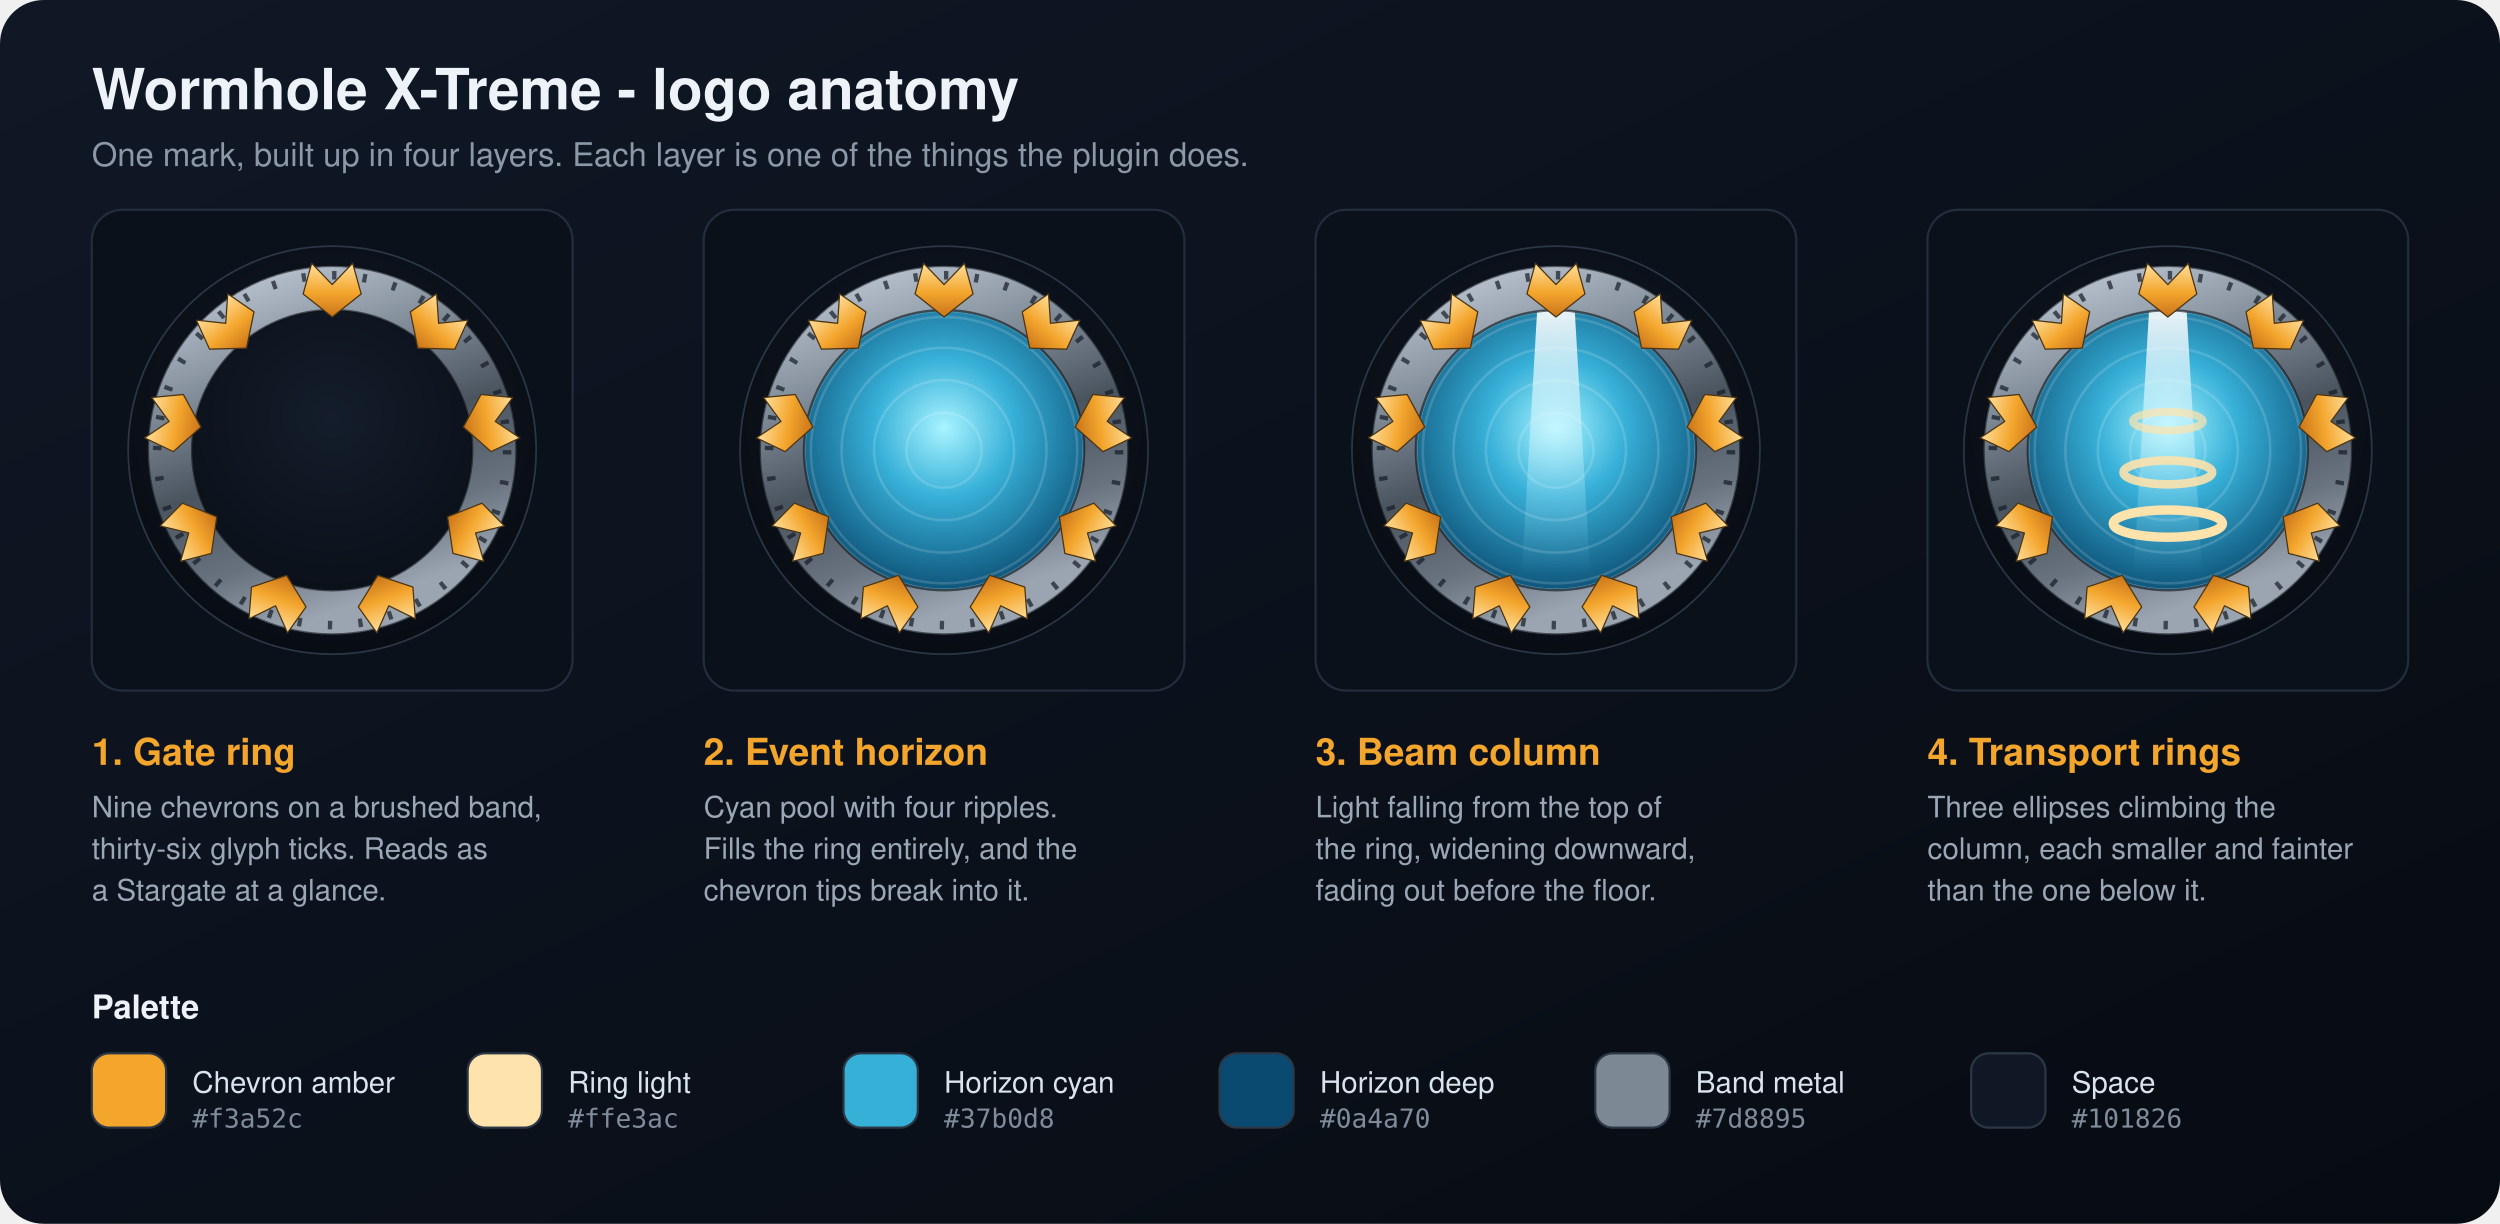
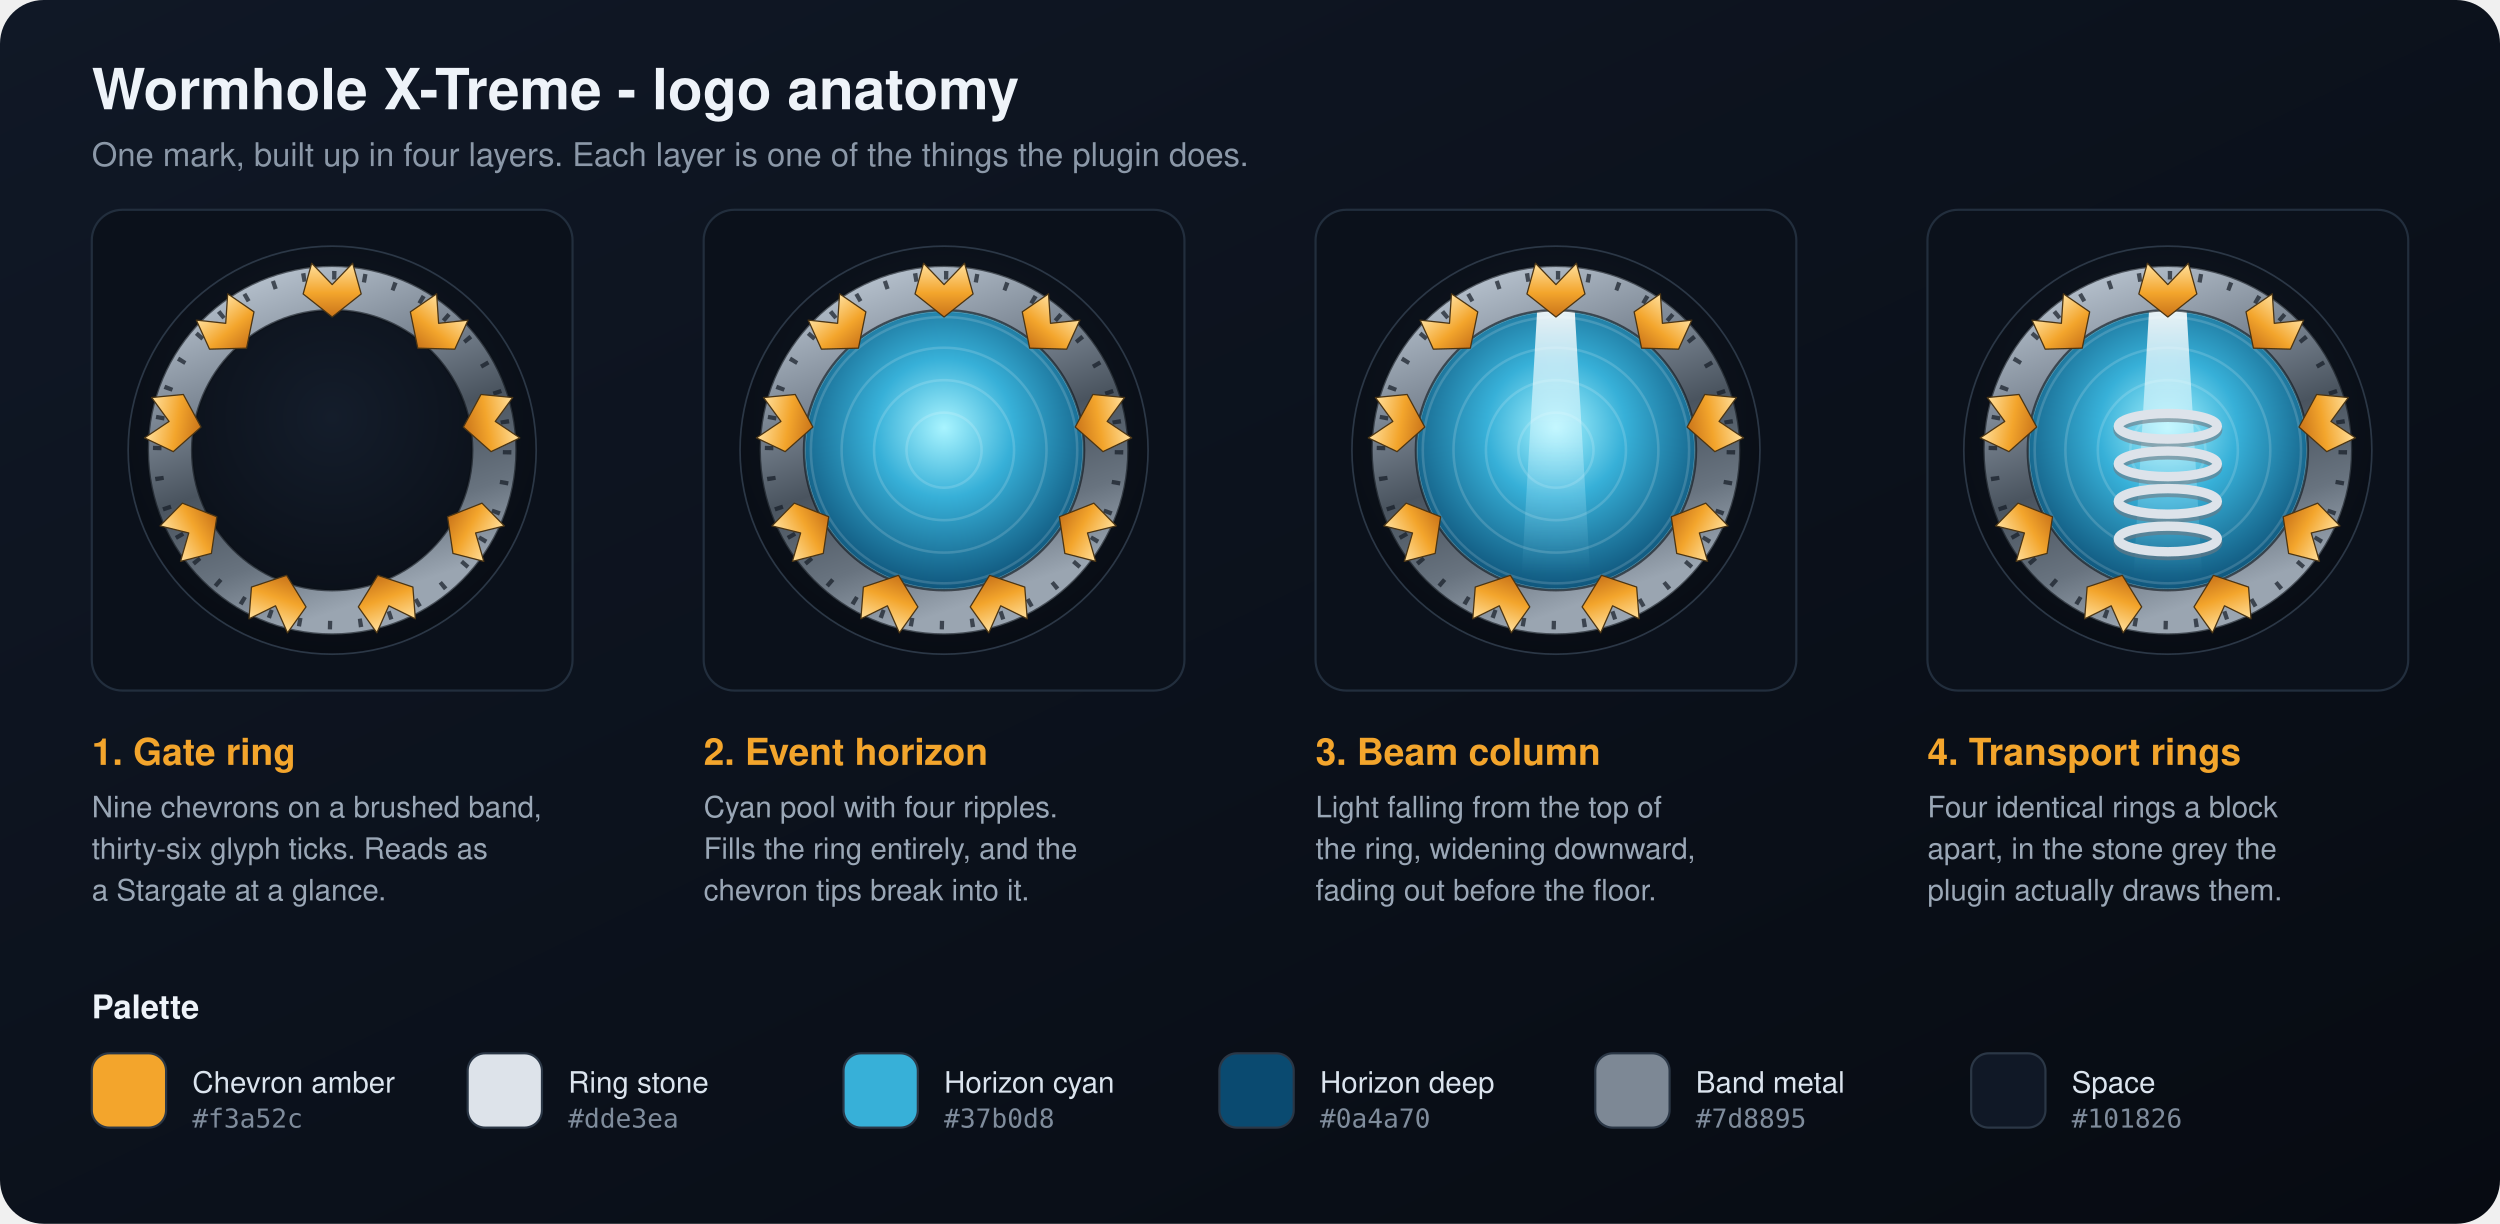
<svg xmlns="http://www.w3.org/2000/svg" viewBox="0 0 1144 560" width="1144" height="560" role="img" aria-label="Wormhole X-Treme logo anatomy">
  <defs>
    <linearGradient id="sheet" x1="0" y1="0" x2="1" y2="1">
      <stop offset="0%" stop-color="#101826" />
      <stop offset="100%" stop-color="#070b12" />
    </linearGradient>
    <radialGradient id="space" cx="50%" cy="42%" r="62%">
      <stop offset="0%" stop-color="#141d2b" />
      <stop offset="100%" stop-color="#070b12" />
    </radialGradient>
    <linearGradient id="metal" x1="0.15" y1="0" x2="0.5" y2="1">
      <stop offset="0%" stop-color="#b6c1cd" />
      <stop offset="30%" stop-color="#7d8895" />
      <stop offset="55%" stop-color="#4a545f" />
      <stop offset="80%" stop-color="#68737f" />
      <stop offset="100%" stop-color="#9aa5b1" />
    </linearGradient>
    <linearGradient id="chevron" x1="0" y1="0" x2="0" y2="1">
      <stop offset="0%" stop-color="#ffdf9c" />
      <stop offset="55%" stop-color="#f3a52c" />
      <stop offset="100%" stop-color="#c9741a" />
    </linearGradient>
    <radialGradient id="horizon" cx="50%" cy="42%" r="62%">
      <stop offset="0%" stop-color="#a9f4ff" />
      <stop offset="40%" stop-color="#37b0d8" />
      <stop offset="100%" stop-color="#0a4a70" />
    </radialGradient>
    <linearGradient id="beam" x1="0" y1="0" x2="0" y2="1">
      <stop offset="0%" stop-color="#ffffff" stop-opacity="0.9" />
      <stop offset="50%" stop-color="#e2faff" stop-opacity="0.4" />
      <stop offset="100%" stop-color="#9ee8ff" stop-opacity="0" />
    </linearGradient>
    <clipPath id="inside">
      <circle cx="256" cy="256" r="164" />
    </clipPath>
  </defs>
  <rect width="1144" height="560" rx="20" fill="url(#sheet)" />
  <g font-family="Segoe UI, Helvetica Neue, Helvetica, Arial, sans-serif">
    <text x="42" y="50" font-size="26" font-weight="700" fill="#eef3f9">Wormhole X-Treme - logo anatomy</text>
    <text x="42" y="76" font-size="15" fill="#8b98a8">One mark, built up in four layers. Each layer is one of the things the plugin does.</text>
    <rect x="42" y="96" width="220" height="220" rx="14" fill="#0b111b" stroke="#222e3d" />
    <g transform="translate(52.0,106.0) scale(0.390625)">
      <circle cx="256" cy="256" r="240" fill="url(#space)" />
      <circle cx="256" cy="256" r="239" fill="none" stroke="#2b3746" stroke-width="2" />
      <circle cx="256" cy="256" r="190" fill="none" stroke="url(#metal)" stroke-width="52" />
      <circle cx="256" cy="256" r="205" fill="none" stroke="#151c25" stroke-opacity="0.7" stroke-width="10" stroke-dasharray="5 30.78" />
      <circle cx="256" cy="256" r="216" fill="none" stroke="#0b1017" stroke-opacity="0.6" stroke-width="3" />
      <circle cx="256" cy="256" r="164" fill="none" stroke="#0b1017" stroke-opacity="0.6" stroke-width="3" />
      <g fill="url(#chevron)" stroke="#4a3413" stroke-width="1.5" stroke-linejoin="round">
        <path d="M256 100 L222 73 L232 37 L256 62 L280 37 L290 73 Z" id="c0" />
        <use href="#c0" transform="rotate(40 256 256)" />
        <use href="#c0" transform="rotate(80 256 256)" />
        <use href="#c0" transform="rotate(120 256 256)" />
        <use href="#c0" transform="rotate(160 256 256)" />
        <use href="#c0" transform="rotate(200 256 256)" />
        <use href="#c0" transform="rotate(240 256 256)" />
        <use href="#c0" transform="rotate(280 256 256)" />
        <use href="#c0" transform="rotate(320 256 256)" />
      </g>
    </g>
    <text x="42" y="350" font-size="17" font-weight="700" fill="#f3a52c">1. Gate ring</text>
    <text x="42" y="374" font-size="13.5" fill="#9aa7b6">Nine chevrons on a brushed band,</text>
    <text x="42" y="393" font-size="13.5" fill="#9aa7b6">thirty-six glyph ticks. Reads as</text>
    <text x="42" y="412" font-size="13.5" fill="#9aa7b6">a Stargate at a glance.</text>
    <rect x="322" y="96" width="220" height="220" rx="14" fill="#0b111b" stroke="#222e3d" />
    <g transform="translate(332.0,106.0) scale(0.390625)">
      <circle cx="256" cy="256" r="240" fill="url(#space)" />
      <circle cx="256" cy="256" r="239" fill="none" stroke="#2b3746" stroke-width="2" />
      <g clip-path="url(#inside)">
        <circle cx="256" cy="256" r="164" fill="url(#horizon)" />
        <g fill="none" stroke="#ffffff" stroke-opacity="0.15" stroke-width="3">
          <circle cx="256" cy="256" r="44" />
          <circle cx="256" cy="256" r="82" />
          <circle cx="256" cy="256" r="120" />
          <circle cx="256" cy="256" r="156" />
        </g>
      </g>
      <circle cx="256" cy="256" r="164" fill="none" stroke="#c9f6ff" stroke-opacity="0.45" stroke-width="4" />
      <circle cx="256" cy="256" r="190" fill="none" stroke="url(#metal)" stroke-width="52" />
      <circle cx="256" cy="256" r="205" fill="none" stroke="#151c25" stroke-opacity="0.7" stroke-width="10" stroke-dasharray="5 30.78" />
      <circle cx="256" cy="256" r="216" fill="none" stroke="#0b1017" stroke-opacity="0.6" stroke-width="3" />
      <circle cx="256" cy="256" r="164" fill="none" stroke="#0b1017" stroke-opacity="0.6" stroke-width="3" />
      <g fill="url(#chevron)" stroke="#4a3413" stroke-width="1.5" stroke-linejoin="round">
        <path d="M256 100 L222 73 L232 37 L256 62 L280 37 L290 73 Z" id="c1" />
        <use href="#c1" transform="rotate(40 256 256)" />
        <use href="#c1" transform="rotate(80 256 256)" />
        <use href="#c1" transform="rotate(120 256 256)" />
        <use href="#c1" transform="rotate(160 256 256)" />
        <use href="#c1" transform="rotate(200 256 256)" />
        <use href="#c1" transform="rotate(240 256 256)" />
        <use href="#c1" transform="rotate(280 256 256)" />
        <use href="#c1" transform="rotate(320 256 256)" />
      </g>
    </g>
    <text x="322" y="350" font-size="17" font-weight="700" fill="#f3a52c">2. Event horizon</text>
    <text x="322" y="374" font-size="13.5" fill="#9aa7b6">Cyan pool with four ripples.</text>
    <text x="322" y="393" font-size="13.5" fill="#9aa7b6">Fills the ring entirely, and the</text>
    <text x="322" y="412" font-size="13.5" fill="#9aa7b6">chevron tips break into it.</text>
    <rect x="602" y="96" width="220" height="220" rx="14" fill="#0b111b" stroke="#222e3d" />
    <g transform="translate(612.0,106.0) scale(0.390625)">
      <circle cx="256" cy="256" r="240" fill="url(#space)" />
      <circle cx="256" cy="256" r="239" fill="none" stroke="#2b3746" stroke-width="2" />
      <g clip-path="url(#inside)">
        <circle cx="256" cy="256" r="164" fill="url(#horizon)" />
        <g fill="none" stroke="#ffffff" stroke-opacity="0.15" stroke-width="3">
          <circle cx="256" cy="256" r="44" />
          <circle cx="256" cy="256" r="82" />
          <circle cx="256" cy="256" r="120" />
          <circle cx="256" cy="256" r="156" />
        </g>
      </g>
      <circle cx="256" cy="256" r="164" fill="none" stroke="#c9f6ff" stroke-opacity="0.45" stroke-width="4" />
      <g clip-path="url(#inside)">
        <path d="M234 92 L278 92 L296 400 L216 400 Z" fill="url(#beam)" />
      </g>
      <circle cx="256" cy="256" r="190" fill="none" stroke="url(#metal)" stroke-width="52" />
      <circle cx="256" cy="256" r="205" fill="none" stroke="#151c25" stroke-opacity="0.7" stroke-width="10" stroke-dasharray="5 30.78" />
      <circle cx="256" cy="256" r="216" fill="none" stroke="#0b1017" stroke-opacity="0.6" stroke-width="3" />
      <circle cx="256" cy="256" r="164" fill="none" stroke="#0b1017" stroke-opacity="0.6" stroke-width="3" />
      <g fill="url(#chevron)" stroke="#4a3413" stroke-width="1.5" stroke-linejoin="round">
        <path d="M256 100 L222 73 L232 37 L256 62 L280 37 L290 73 Z" id="c2" />
        <use href="#c2" transform="rotate(40 256 256)" />
        <use href="#c2" transform="rotate(80 256 256)" />
        <use href="#c2" transform="rotate(120 256 256)" />
        <use href="#c2" transform="rotate(160 256 256)" />
        <use href="#c2" transform="rotate(200 256 256)" />
        <use href="#c2" transform="rotate(240 256 256)" />
        <use href="#c2" transform="rotate(280 256 256)" />
        <use href="#c2" transform="rotate(320 256 256)" />
      </g>
    </g>
    <text x="602" y="350" font-size="17" font-weight="700" fill="#f3a52c">3. Beam column</text>
    <text x="602" y="374" font-size="13.5" fill="#9aa7b6">Light falling from the top of</text>
    <text x="602" y="393" font-size="13.5" fill="#9aa7b6">the ring, widening downward,</text>
    <text x="602" y="412" font-size="13.5" fill="#9aa7b6">fading out before the floor.</text>
    <rect x="882" y="96" width="220" height="220" rx="14" fill="#0b111b" stroke="#222e3d" />
    <g transform="translate(892.0,106.0) scale(0.390625)">
      <circle cx="256" cy="256" r="240" fill="url(#space)" />
      <circle cx="256" cy="256" r="239" fill="none" stroke="#2b3746" stroke-width="2" />
      <g clip-path="url(#inside)">
        <circle cx="256" cy="256" r="164" fill="url(#horizon)" />
        <g fill="none" stroke="#ffffff" stroke-opacity="0.15" stroke-width="3">
          <circle cx="256" cy="256" r="44" />
          <circle cx="256" cy="256" r="82" />
          <circle cx="256" cy="256" r="120" />
          <circle cx="256" cy="256" r="156" />
        </g>
      </g>
      <circle cx="256" cy="256" r="164" fill="none" stroke="#c9f6ff" stroke-opacity="0.45" stroke-width="4" />
      <g clip-path="url(#inside)">
        <path d="M234 92 L278 92 L296 400 L216 400 Z" fill="url(#beam)" />
      </g>
-       <g clip-path="url(#inside)" fill="none" stroke="#ffe3ac" stroke-linecap="round">
-         <ellipse cx="256" cy="342" rx="64" ry="16" stroke-width="11" />
-         <ellipse cx="256" cy="282" rx="52" ry="14" stroke-width="10" stroke-opacity="0.88" />
-         <ellipse cx="256" cy="222" rx="41" ry="11" stroke-width="9" stroke-opacity="0.7" />
+       <g clip-path="url(#inside)" fill="none" stroke-linecap="round">
+         <g stroke="#6f7982" stroke-opacity="0.6" stroke-width="12">
+           <ellipse cx="256" cy="232" rx="58" ry="15" />
+           <ellipse cx="256" cy="276" rx="58" ry="15" />
+           <ellipse cx="256" cy="320" rx="58" ry="15" />
+           <ellipse cx="256" cy="364" rx="58" ry="15" />
+         </g>
+         <g stroke="#dde3ea" stroke-width="11" transform="translate(0,-4)">
+           <ellipse cx="256" cy="232" rx="58" ry="15" />
+           <ellipse cx="256" cy="276" rx="58" ry="15" />
+           <ellipse cx="256" cy="320" rx="58" ry="15" />
+           <ellipse cx="256" cy="364" rx="58" ry="15" />
+         </g>
      </g>
      <circle cx="256" cy="256" r="190" fill="none" stroke="url(#metal)" stroke-width="52" />
      <circle cx="256" cy="256" r="205" fill="none" stroke="#151c25" stroke-opacity="0.7" stroke-width="10" stroke-dasharray="5 30.78" />
      <circle cx="256" cy="256" r="216" fill="none" stroke="#0b1017" stroke-opacity="0.6" stroke-width="3" />
      <circle cx="256" cy="256" r="164" fill="none" stroke="#0b1017" stroke-opacity="0.6" stroke-width="3" />
      <g fill="url(#chevron)" stroke="#4a3413" stroke-width="1.5" stroke-linejoin="round">
        <path d="M256 100 L222 73 L232 37 L256 62 L280 37 L290 73 Z" id="c3" />
        <use href="#c3" transform="rotate(40 256 256)" />
        <use href="#c3" transform="rotate(80 256 256)" />
        <use href="#c3" transform="rotate(120 256 256)" />
        <use href="#c3" transform="rotate(160 256 256)" />
        <use href="#c3" transform="rotate(200 256 256)" />
        <use href="#c3" transform="rotate(240 256 256)" />
        <use href="#c3" transform="rotate(280 256 256)" />
        <use href="#c3" transform="rotate(320 256 256)" />
      </g>
    </g>
    <text x="882" y="350" font-size="17" font-weight="700" fill="#f3a52c">4. Transport rings</text>
-     <text x="882" y="374" font-size="13.5" fill="#9aa7b6">Three ellipses climbing the</text>
-     <text x="882" y="393" font-size="13.5" fill="#9aa7b6">column, each smaller and fainter</text>
-     <text x="882" y="412" font-size="13.5" fill="#9aa7b6">than the one below it.</text>
+     <text x="882" y="374" font-size="13.5" fill="#9aa7b6">Four identical rings a block</text>
+     <text x="882" y="393" font-size="13.5" fill="#9aa7b6">apart, in the stone grey the</text>
+     <text x="882" y="412" font-size="13.5" fill="#9aa7b6">plugin actually draws them.</text>
    <text x="42" y="466" font-size="15" font-weight="700" fill="#eef3f9">Palette</text>
    <rect x="42" y="482" width="34" height="34" rx="8" fill="#f3a52c" stroke="#2b3746" />
    <text x="88" y="500" font-size="13.5" fill="#dbe4ee">Chevron amber</text>
    <text x="88" y="516" font-size="12" font-family="Consolas, monospace" fill="#7f8c9c">#f3a52c</text>
-     <rect x="214" y="482" width="34" height="34" rx="8" fill="#ffe3ac" stroke="#2b3746" />
-     <text x="260" y="500" font-size="13.5" fill="#dbe4ee">Ring light</text>
-     <text x="260" y="516" font-size="12" font-family="Consolas, monospace" fill="#7f8c9c">#ffe3ac</text>
+     <rect x="214" y="482" width="34" height="34" rx="8" fill="#dde3ea" stroke="#2b3746" />
+     <text x="260" y="500" font-size="13.5" fill="#dbe4ee">Ring stone</text>
+     <text x="260" y="516" font-size="12" font-family="Consolas, monospace" fill="#7f8c9c">#dde3ea</text>
    <rect x="386" y="482" width="34" height="34" rx="8" fill="#37b0d8" stroke="#2b3746" />
    <text x="432" y="500" font-size="13.5" fill="#dbe4ee">Horizon cyan</text>
    <text x="432" y="516" font-size="12" font-family="Consolas, monospace" fill="#7f8c9c">#37b0d8</text>
    <rect x="558" y="482" width="34" height="34" rx="8" fill="#0a4a70" stroke="#2b3746" />
    <text x="604" y="500" font-size="13.5" fill="#dbe4ee">Horizon deep</text>
    <text x="604" y="516" font-size="12" font-family="Consolas, monospace" fill="#7f8c9c">#0a4a70</text>
    <rect x="730" y="482" width="34" height="34" rx="8" fill="#7d8895" stroke="#2b3746" />
    <text x="776" y="500" font-size="13.5" fill="#dbe4ee">Band metal</text>
    <text x="776" y="516" font-size="12" font-family="Consolas, monospace" fill="#7f8c9c">#7d8895</text>
    <rect x="902" y="482" width="34" height="34" rx="8" fill="#101826" stroke="#2b3746" />
    <text x="948" y="500" font-size="13.5" fill="#dbe4ee">Space</text>
    <text x="948" y="516" font-size="12" font-family="Consolas, monospace" fill="#7f8c9c">#101826</text>
  </g>
</svg>
